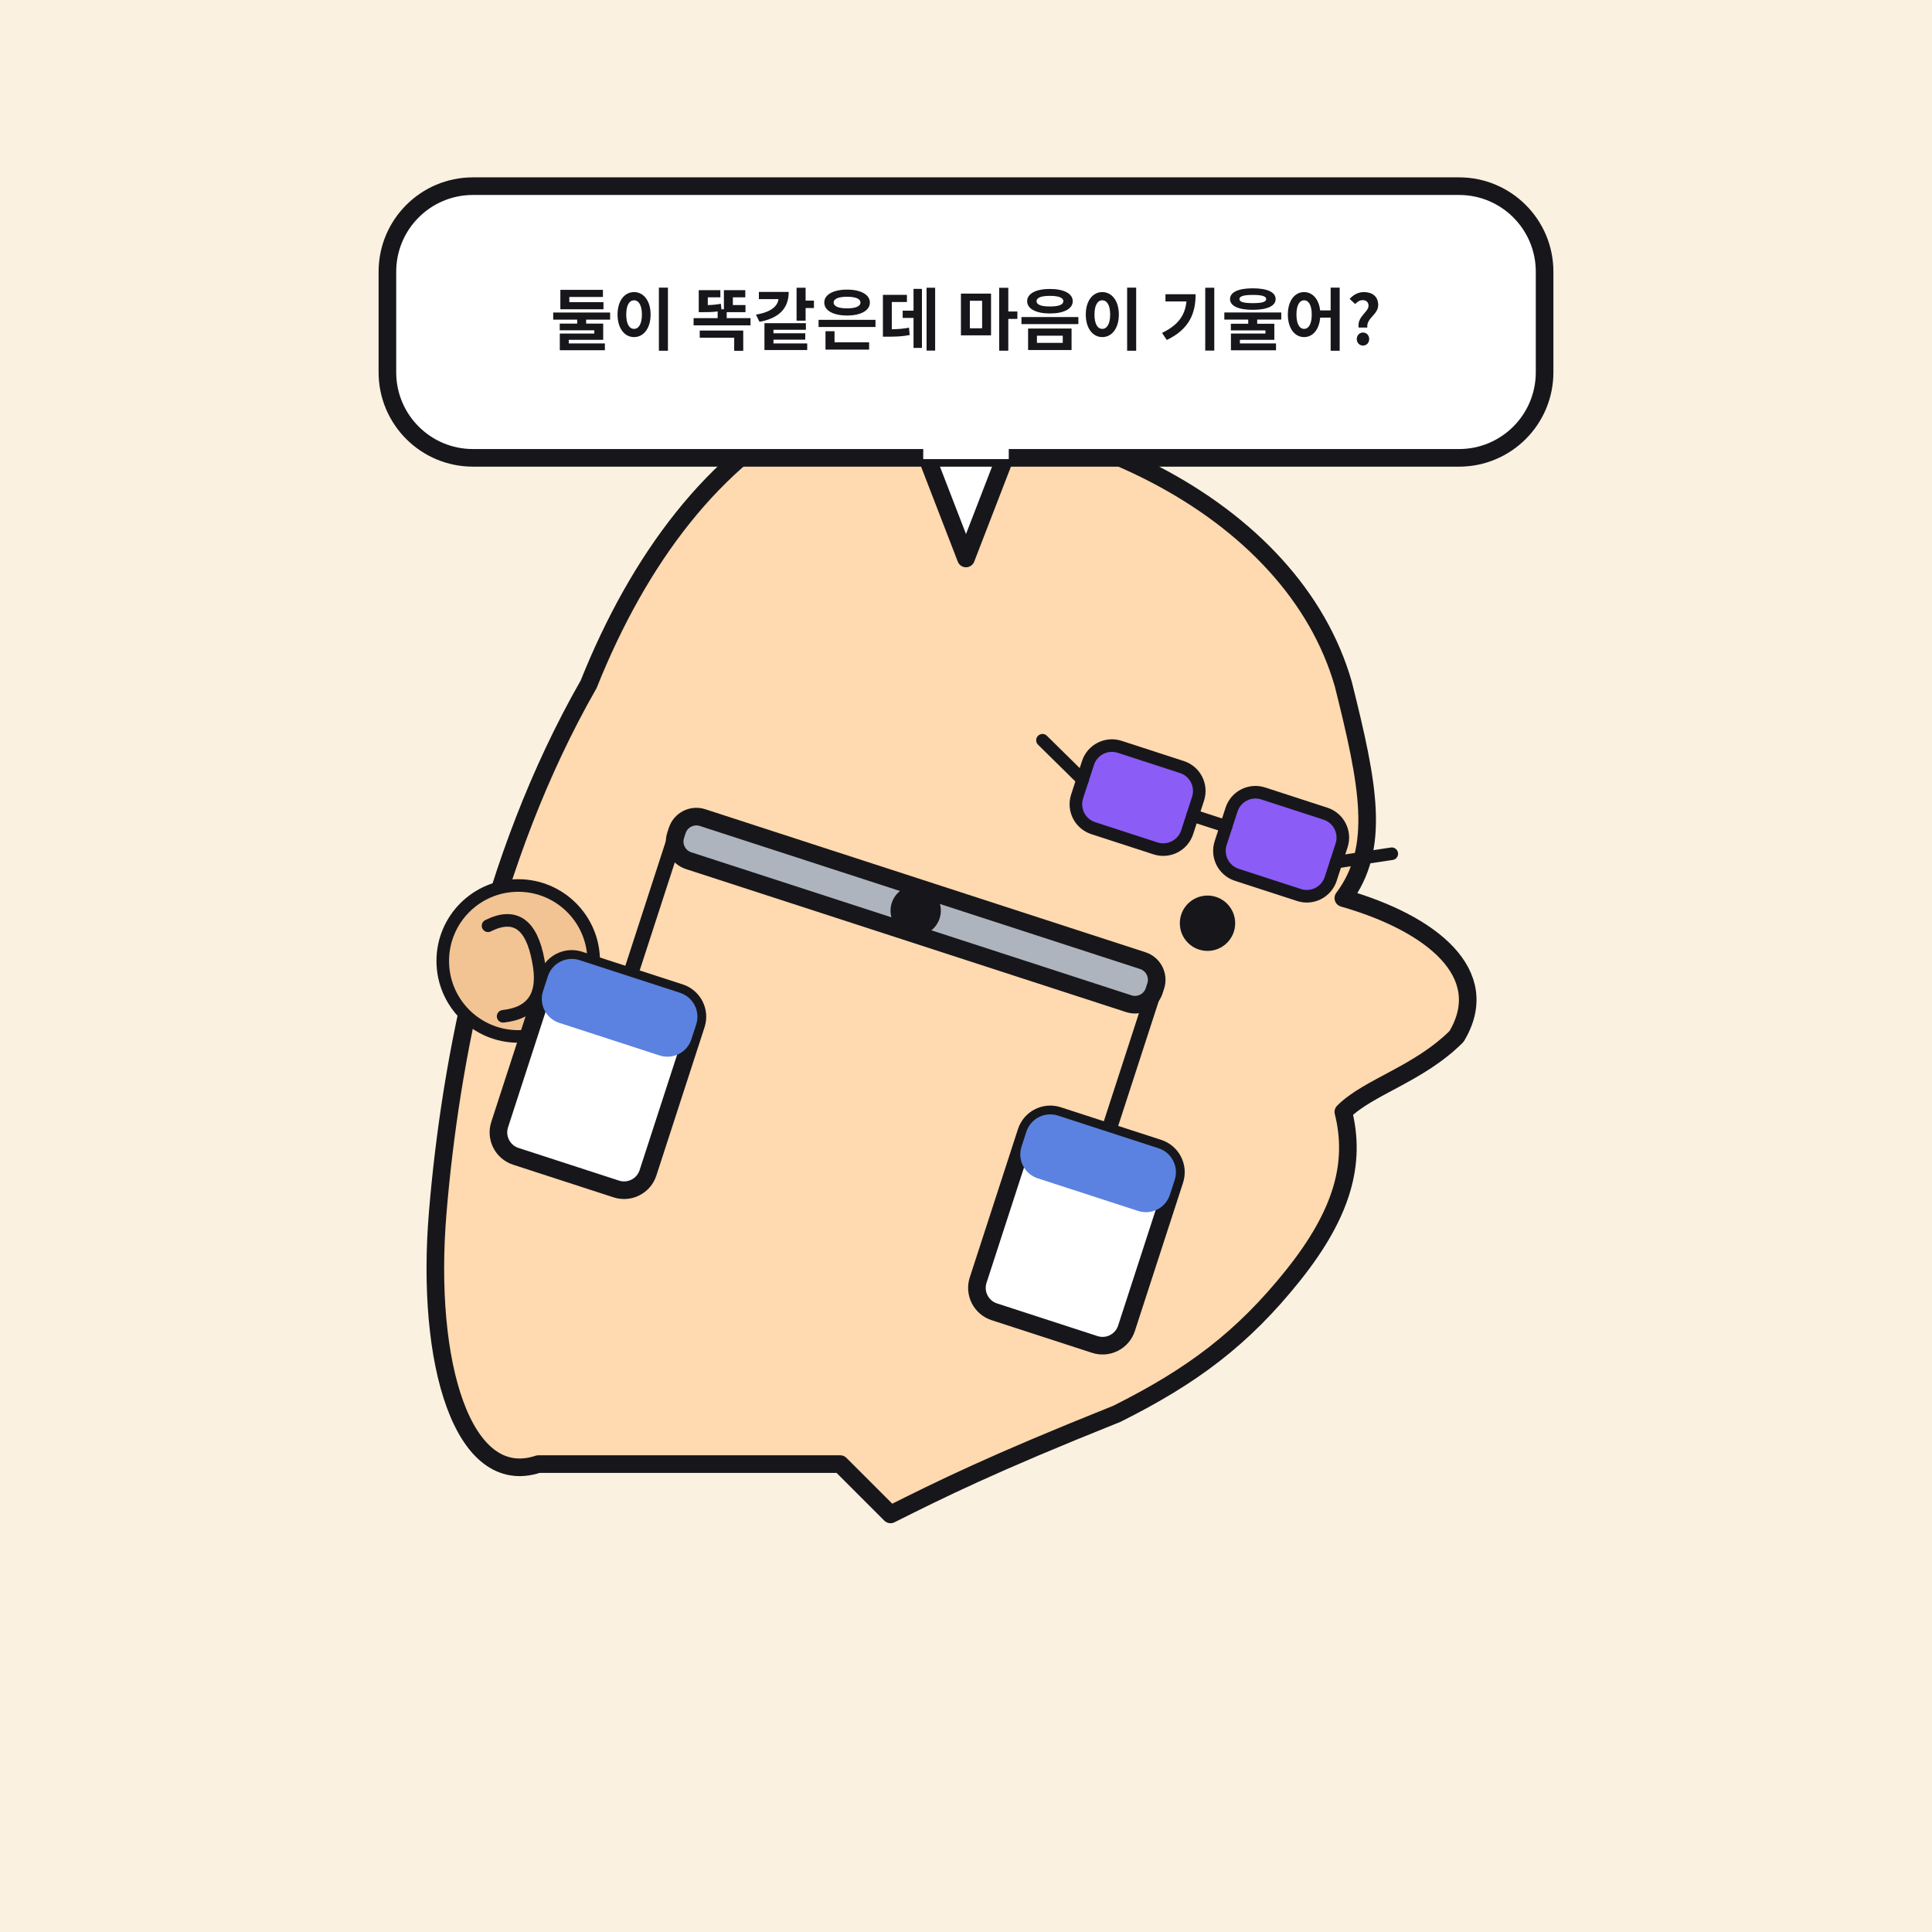
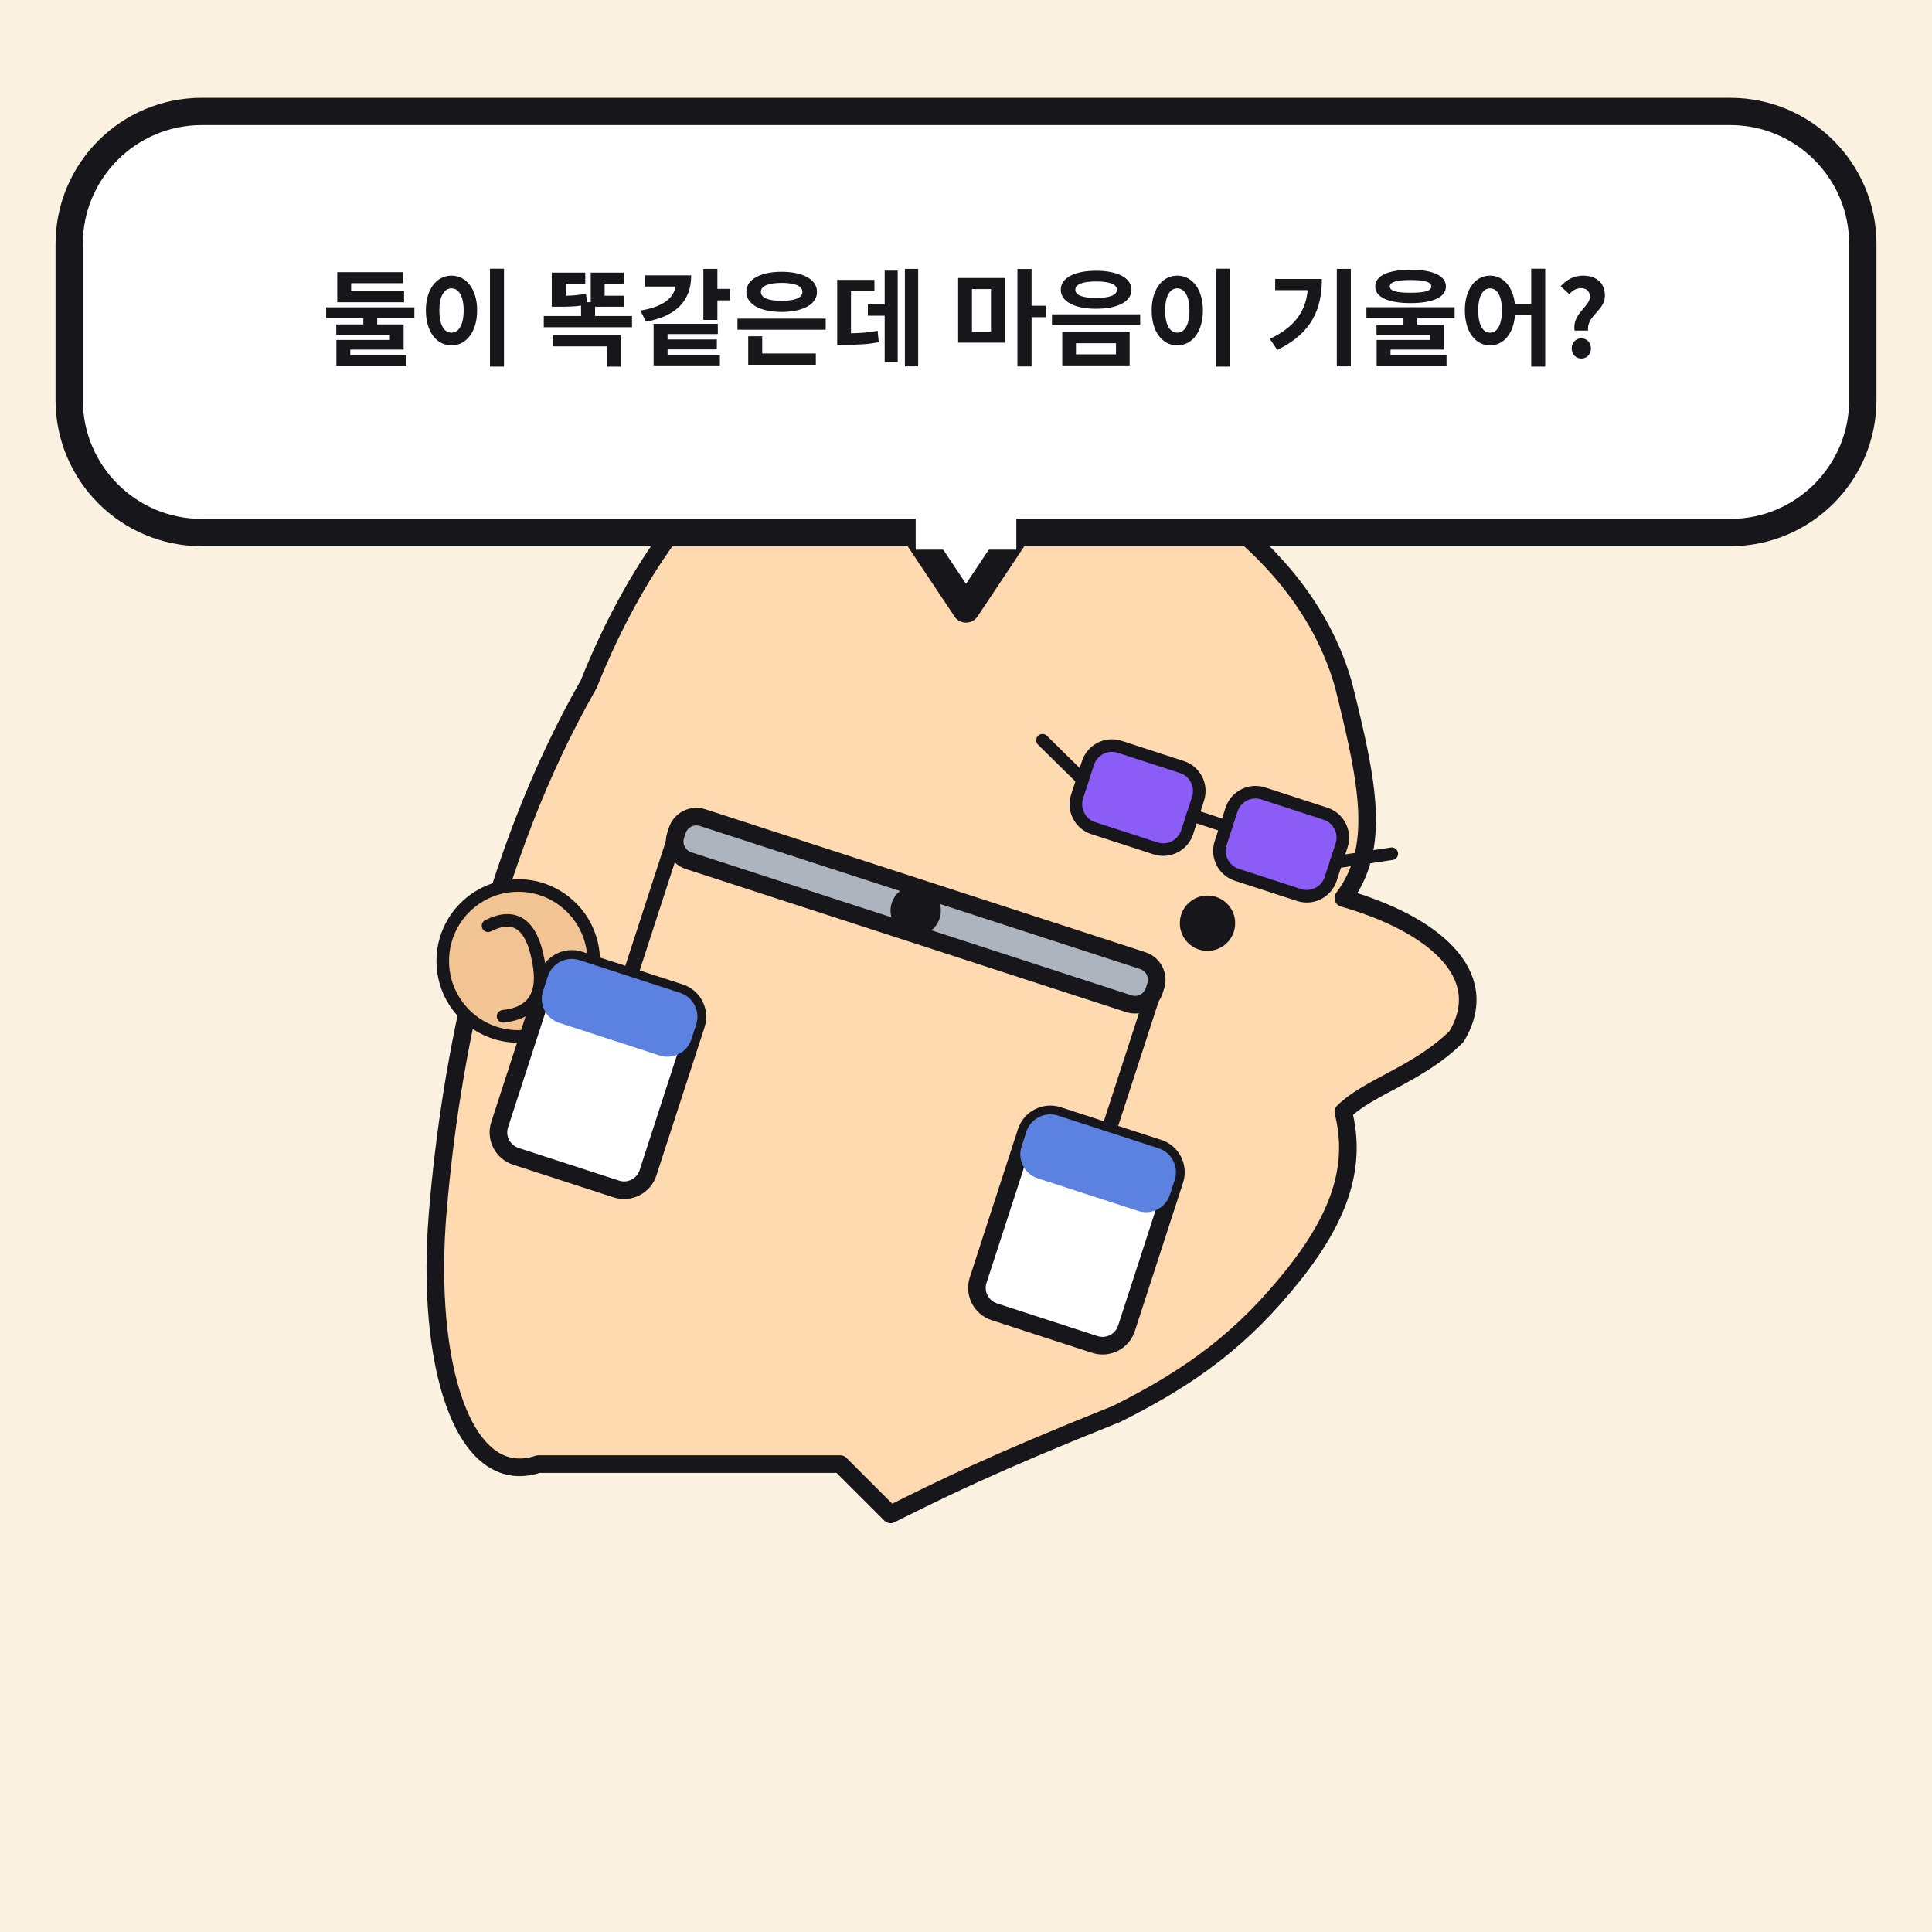
<svg xmlns="http://www.w3.org/2000/svg" viewBox="0 0 768 768" width="768" height="768">
  <rect width="768" height="768" fill="#FAF1E0" />
  <g id="agentAction">
    <g transform="translate(384,384) scale(1.0) translate(-384.0,-384.0)">
      <rect x="-307" y="-307" width="1382" height="1382" fill="#FAF1E0" />
      <path d="M 324,162 C 424,156 514,202 534,272 C 544,312 549,337 534,357 C 569,367 594,387 579,412 C 564,427 544,432 534,442 C 539,462 534,482 514,507 C 494,532 474,547 444,562 C 394,582 374,592 354,602 L 334,582 L 214,582 C 184,592 169,542 174,482 C 179,422 194,342 234,272 C 254,222 284,182 324,162 Z" fill="#FFD9AF" stroke="#17171B" stroke-width="7" stroke-linejoin="round" />
      <circle cx="480.0" cy="367.0" r="11" fill="#17171B" stroke="#17171B" stroke-width="0" />
      <circle cx="206.0" cy="382.0" r="30" fill="#F2C393" stroke="#17171B" stroke-width="5" />
      <path d="M194,368 q16,-8 20,14 q4,20 -14,22" fill="none" stroke="#17171B" stroke-width="5" stroke-linecap="round" />
      <g transform="rotate(18.0,364.0,362.0)">
        <rect x="264.0" y="353.0" width="200.0" height="18.0" rx="8" fill="#AEB4BD" stroke="#17171B" stroke-width="7" />
        <path d="M264.0,362.0 L264.0,422.0" stroke="#17171B" stroke-width="6" stroke-linecap="round" fill="none" />
        <rect x="233.0" y="422.0" width="62.0" height="82.0" rx="10" fill="#FFFFFF" stroke="#17171B" stroke-width="7" />
        <rect x="233.0" y="422.0" width="62.0" height="26.2" rx="10" fill="#5B82E0" stroke="#17171B" stroke-width="0" />
        <path d="M464.0,362.0 L464.0,422.0" stroke="#17171B" stroke-width="6" stroke-linecap="round" fill="none" />
        <rect x="433.0" y="422.0" width="62.0" height="82.0" rx="10" fill="#FFFFFF" stroke="#17171B" stroke-width="7" />
        <rect x="433.0" y="422.0" width="62.0" height="26.2" rx="10" fill="#5B82E0" stroke="#17171B" stroke-width="0" />
        <circle cx="364.0" cy="362.0" r="10" fill="#17171B" stroke="#17171B" stroke-width="0" />
        <g opacity="1.0">
          <rect x="411.0" y="275.0" width="46.0" height="34.0" rx="10" fill="#8B5CF6" stroke="#17171B" stroke-width="5" />
          <rect x="471.0" y="275.0" width="46.0" height="34.0" rx="10" fill="#8B5CF6" stroke="#17171B" stroke-width="5" />
          <path d="M457.0,292.0 L471.0,292.0" stroke="#17171B" stroke-width="5" stroke-linecap="round" fill="none" />
          <path d="M411.0,292.0 L391.0,282.0" stroke="#17171B" stroke-width="5" stroke-linecap="round" fill="none" />
          <path d="M517.0,292.0 L537.0,282.0" stroke="#17171B" stroke-width="5" stroke-linecap="round" fill="none" />
        </g>
      </g>
    </g>
  </g>
  <g id="patientImpact" />
  <g id="resultState">
    <g opacity="1.0">
-       <path d="M367,178 L384,222 L401,178 Z" fill="#FFFFFF" stroke="#17171B" stroke-width="7" stroke-linejoin="round" />
-       <rect x="154.0" y="74.0" width="460.0" height="108.0" rx="34" fill="#FFFFFF" stroke="#17171B" stroke-width="7" />
-       <path d="M367,178 L401,178" stroke="#FFFFFF" stroke-width="9" stroke-linecap="butt" />
-       <text x="384" y="137" font-family="Noto Sans CJK KR, Noto Sans KR, Pretendard, Apple SD Gothic Neo, Malgun Gothic, sans-serif" font-size="27" font-weight="700" fill="#17171B" text-anchor="middle">
-         <tspan fill="#17171B" font-size="27.0">둘이 똑같은데 마음이 기울어?</tspan>
-       </text>
+       <path d="M364,212 L384,242 L404,212 Z" fill="#FFFFFF" stroke="#17171B" stroke-width="11" stroke-linejoin="round" />
+       <g transform="translate(0.0,0.0) translate(384.0,128.0) scale(1.550) translate(-384.0,-128.0)">
+         <rect x="154.0" y="74.0" width="460.0" height="108.0" rx="34" fill="#FFFFFF" stroke="#17171B" stroke-width="7" />
+         <text x="384" y="137" font-family="Noto Sans CJK KR, Noto Sans KR, Pretendard, Apple SD Gothic Neo, Malgun Gothic, sans-serif" font-size="27" font-weight="700" fill="#17171B" text-anchor="middle">
+           <tspan fill="#17171B" font-size="27.0">둘이 똑같은데 마음이 기울어?</tspan>
+         </text>
+       </g>
+       <path d="M364,212 L404,212" stroke="#FFFFFF" stroke-width="13" stroke-linecap="butt" />
    </g>
  </g>
</svg>
